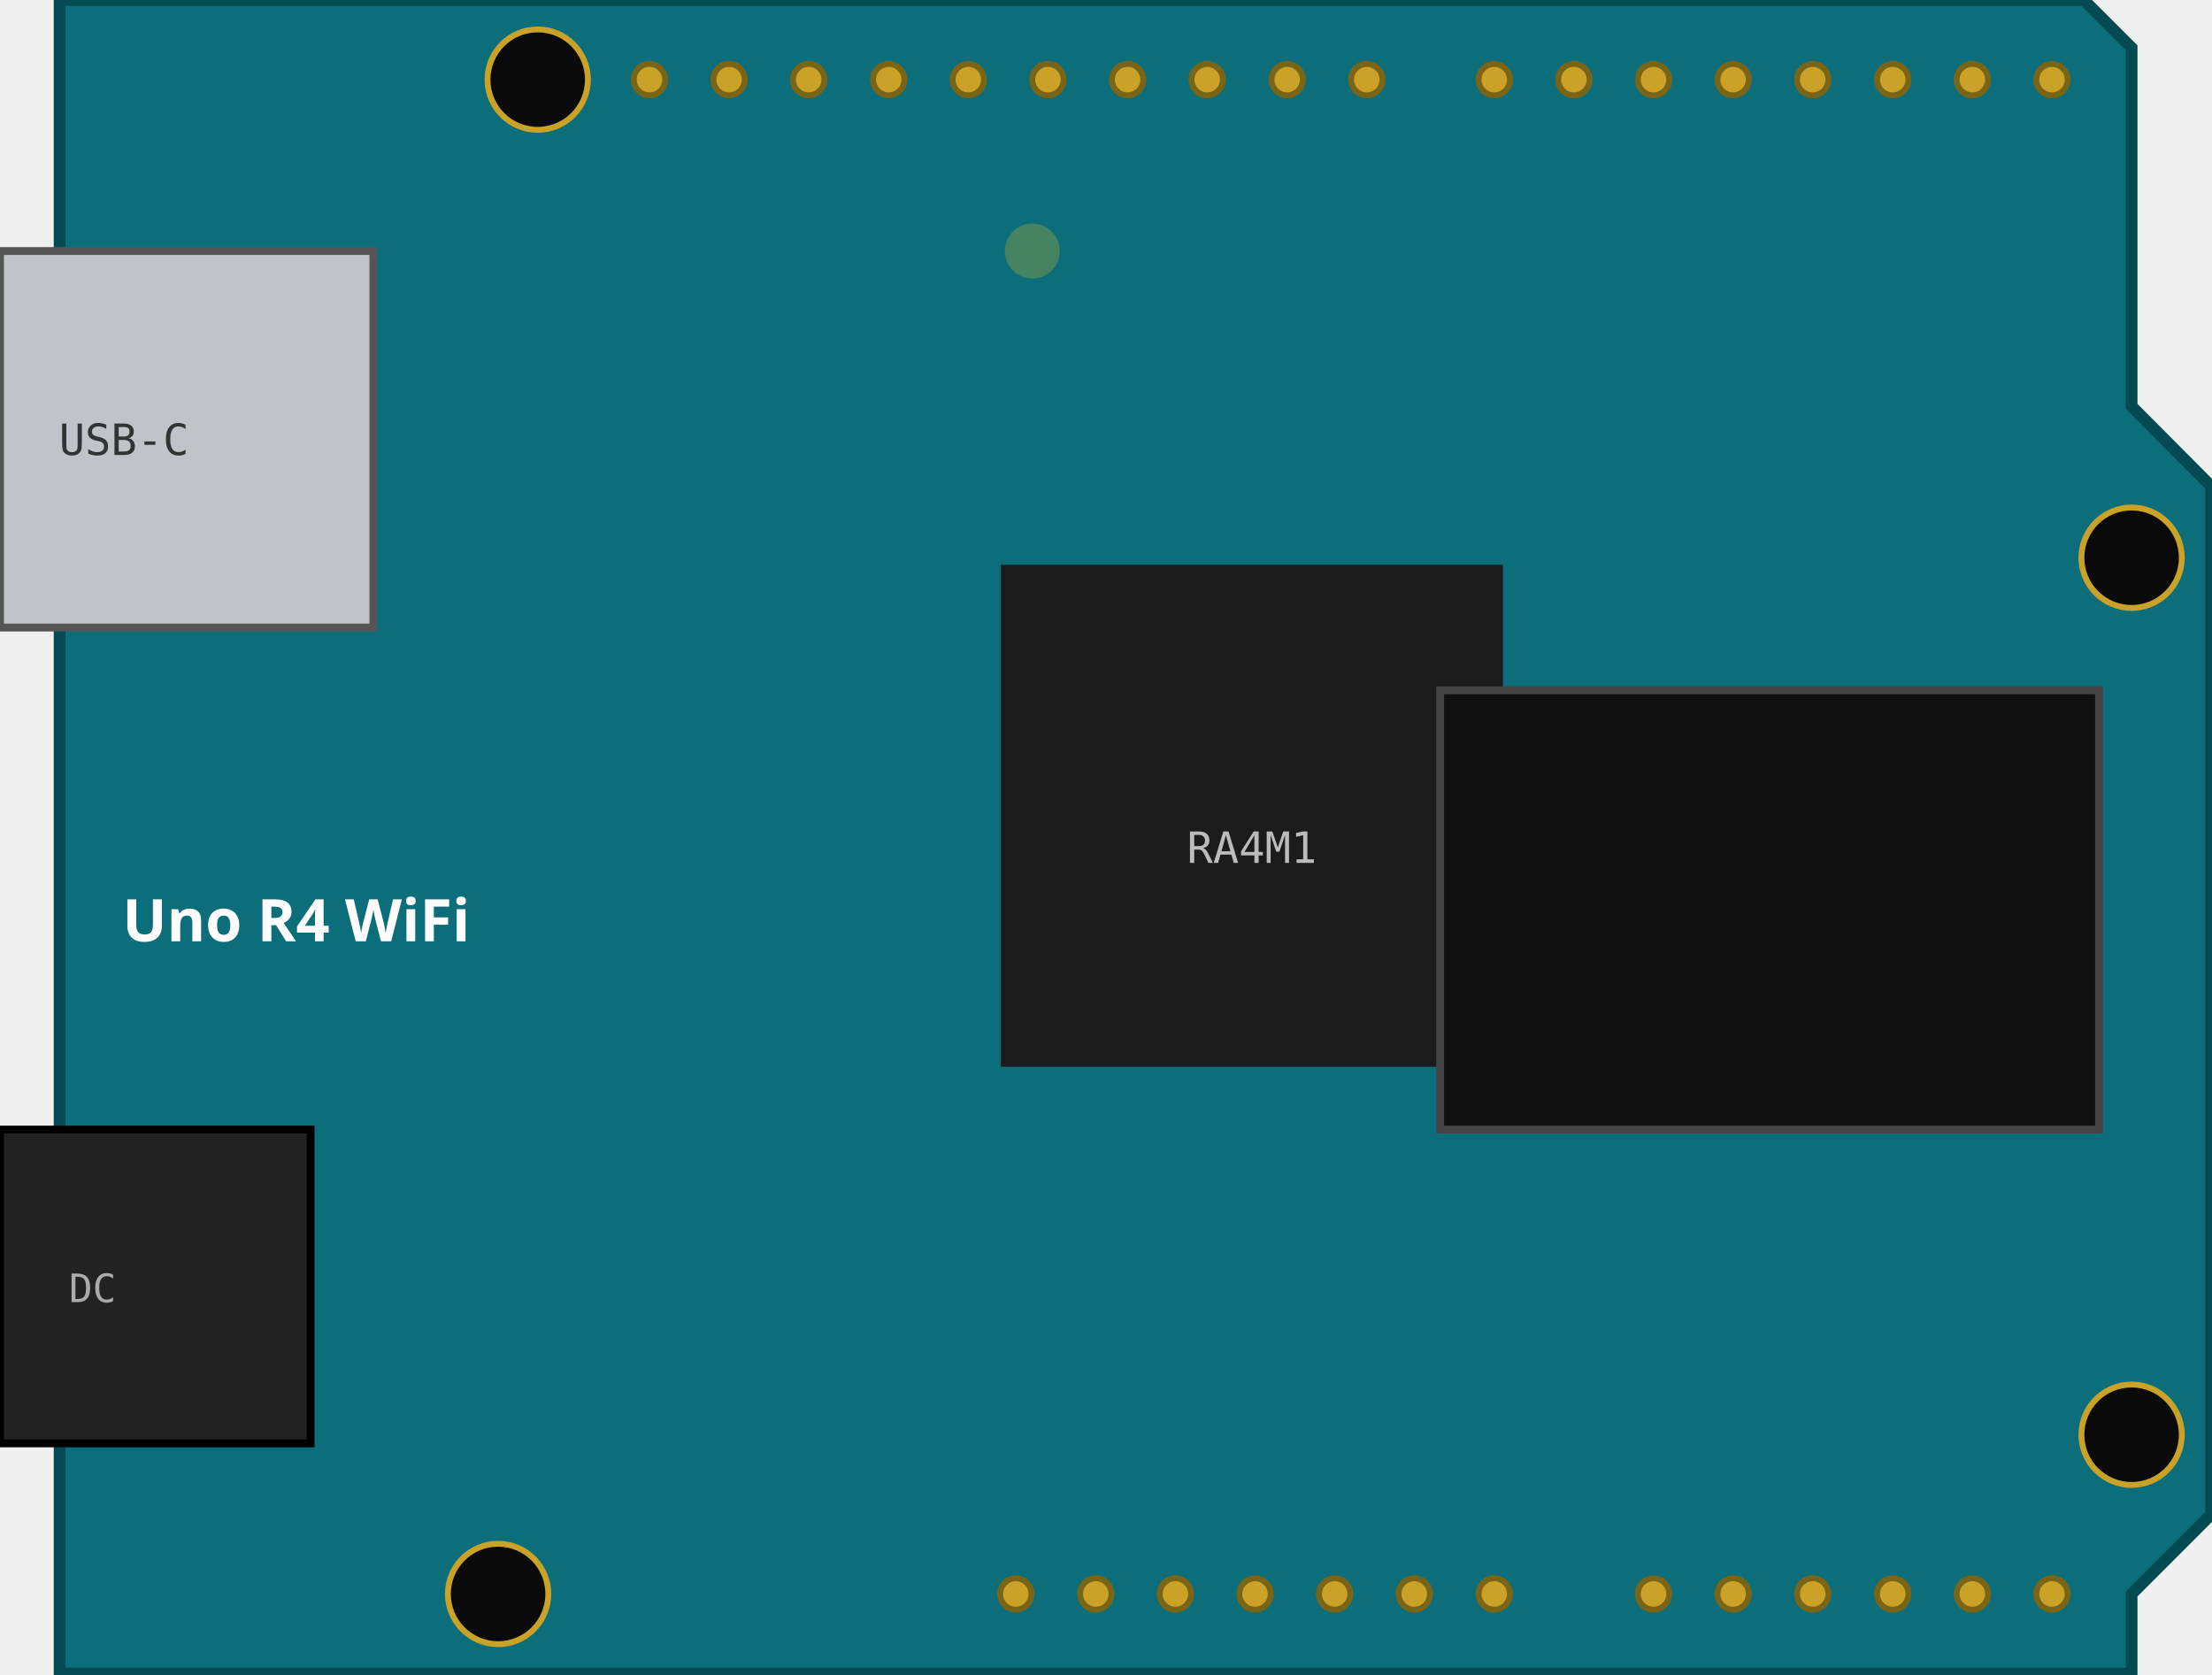
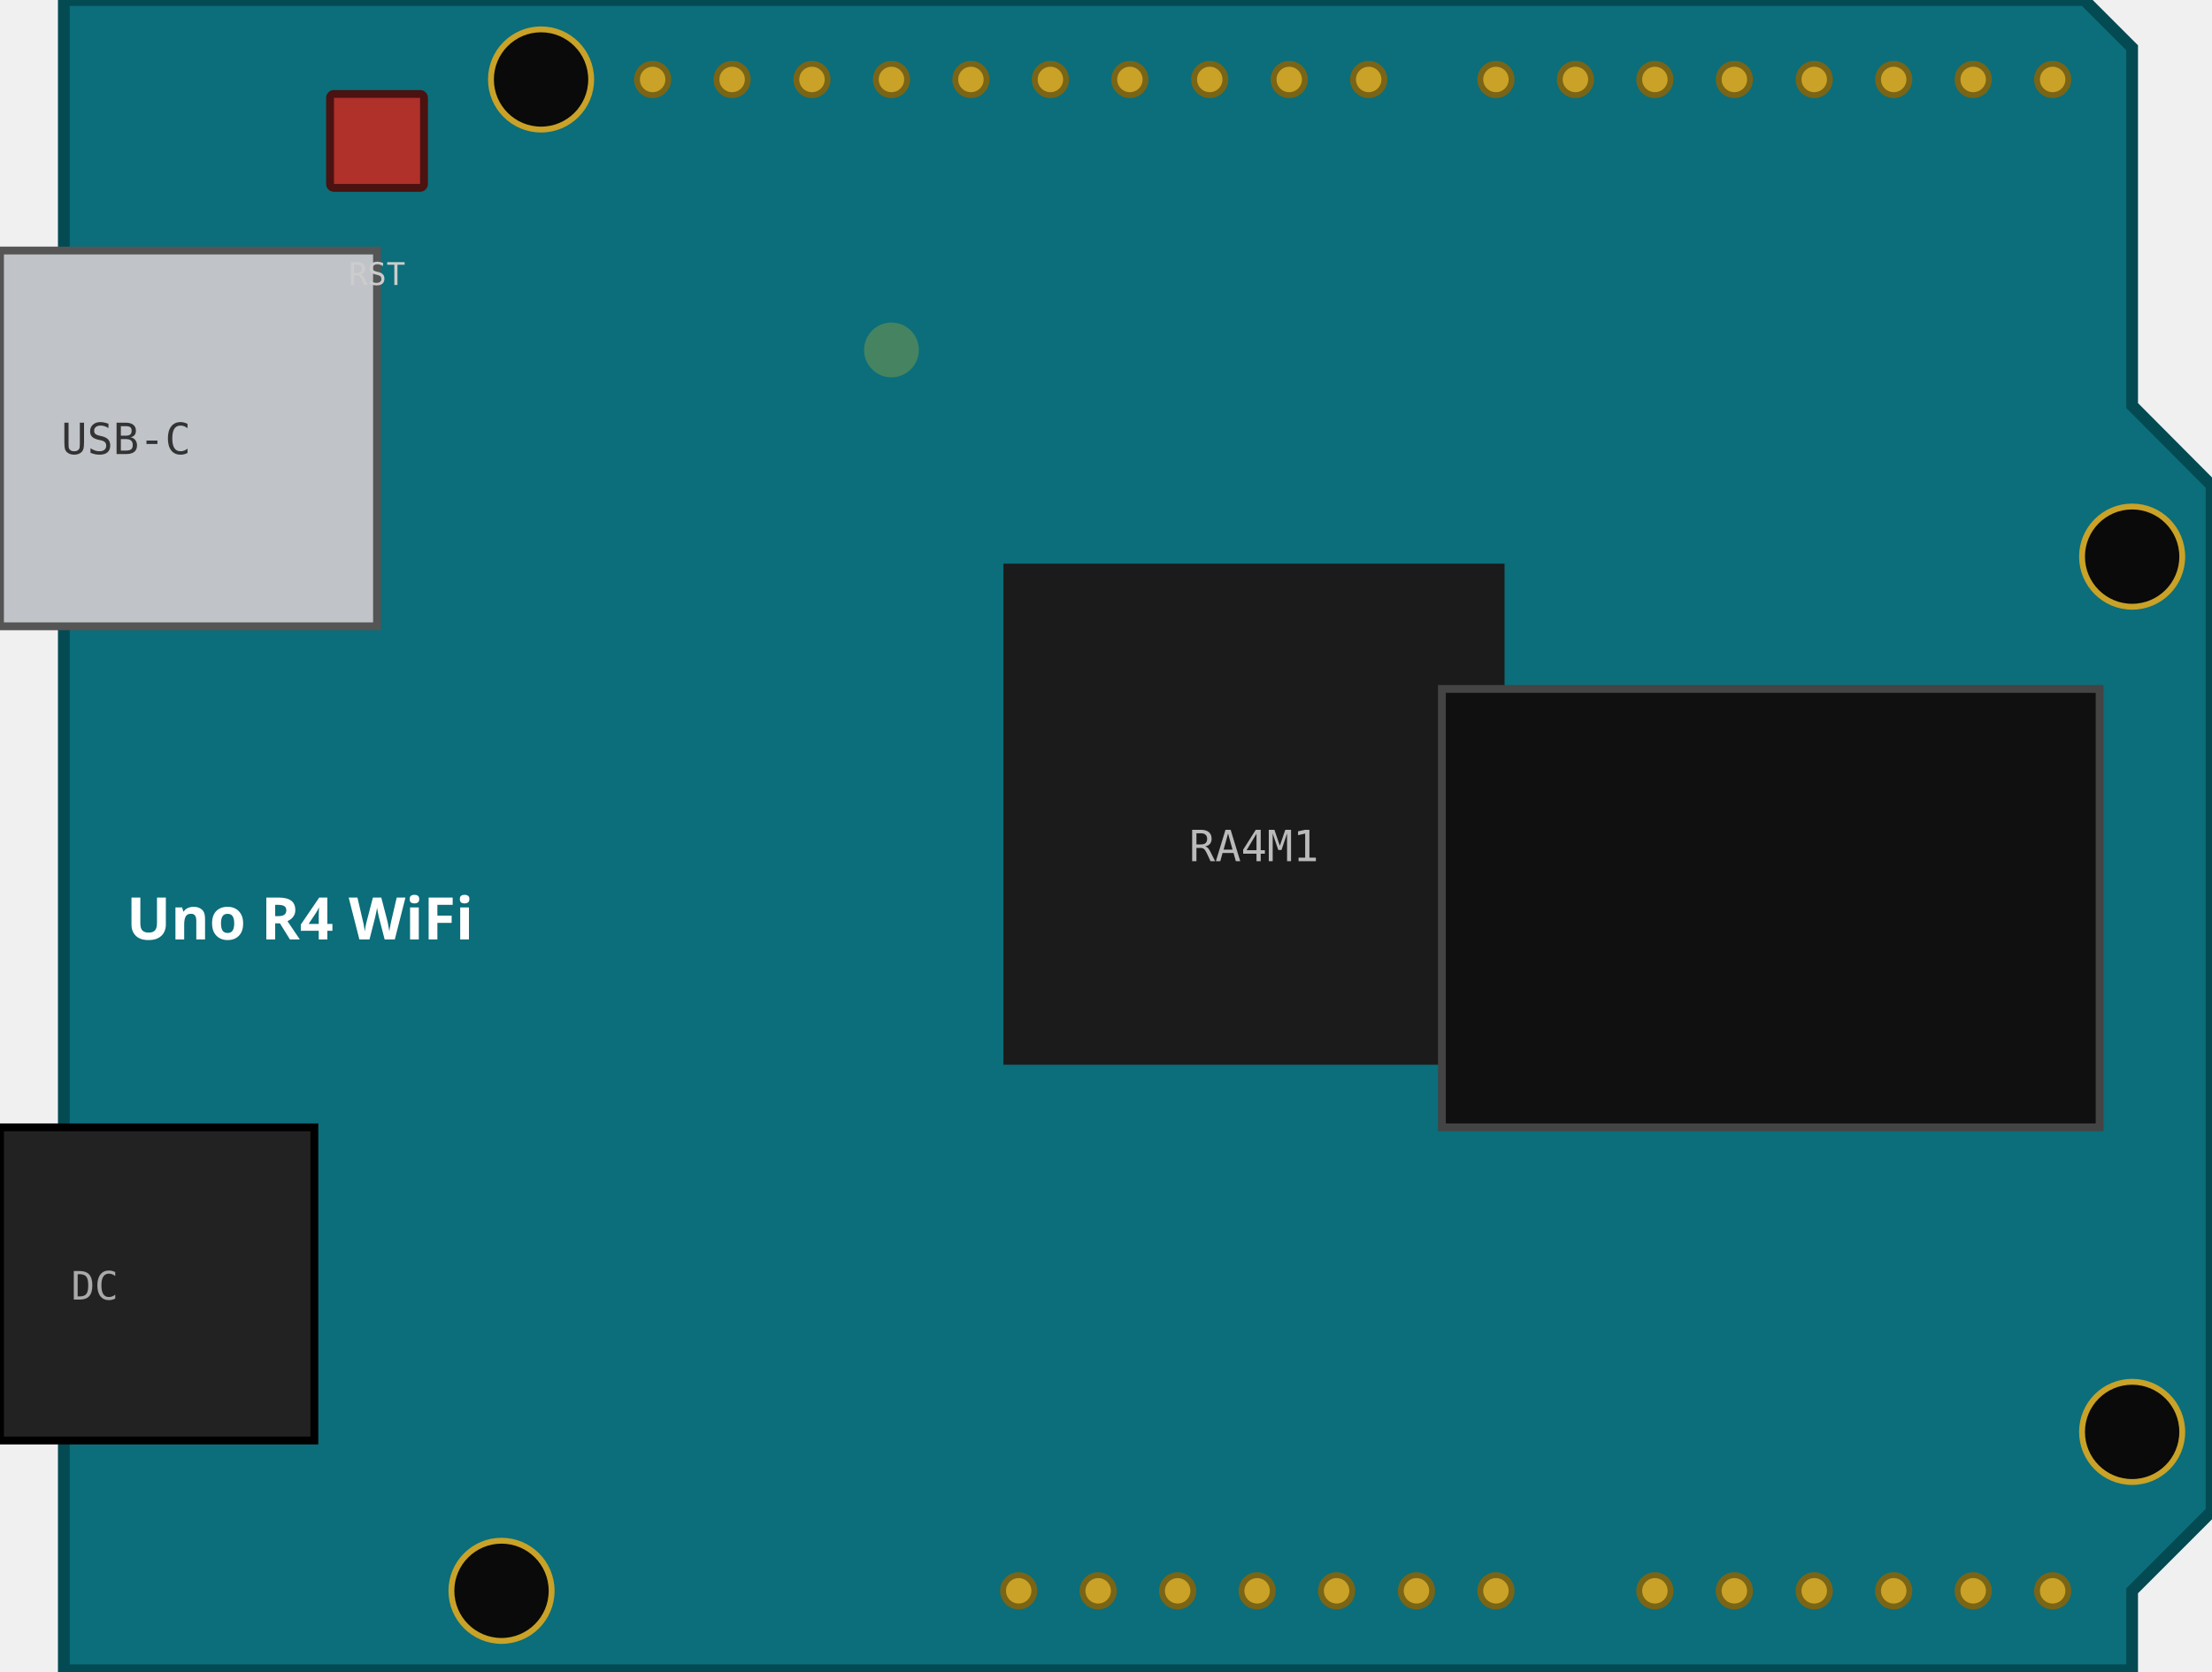
- <svg xmlns="http://www.w3.org/2000/svg" width="564" height="427" viewBox="0 0 564 427">
-   <polygon points="15.2,0.0 531.3,0.0 543.5,12.2 543.5,103.6 563.8,124.0 563.8,386.1 543.5,406.4 543.5,426.7 15.2,426.7" fill="#0b6e7a" stroke="#034a52" stroke-width="3" />
-   <rect x="0" y="64" width="95.2" height="96" fill="#c0c4c8" stroke="#555" stroke-width="2" />
-   <text x="31.6" y="116" text-anchor="middle" font-family="monospace" font-size="11" fill="#333">USB-C</text>
-   <rect x="0" y="288" width="79.2" height="80" fill="#222" stroke="#000" stroke-width="2" />
-   <text x="23.6" y="332" text-anchor="middle" font-family="monospace" font-size="10" fill="#aaa">DC</text>
-   <rect x="255.2" y="144" width="128" height="128" fill="#1b1b1b" />
-   <text x="319.2" y="220" text-anchor="middle" font-family="monospace" font-size="11" fill="#bbb">RA4M1</text>
-   <rect x="367.2" y="176" width="168" height="112" fill="#101010" stroke="#444" stroke-width="2" />
-   <text x="31.2" y="240" font-family="sans-serif" font-size="15" font-weight="bold" fill="#fff">Uno R4 WiFi</text>
-   <circle id="led" cx="263.2" cy="64" r="7" fill="#f5c518" opacity="0.25" />
-   <circle cx="127.0" cy="406.4" r="12.8" fill="#0a0a0a" stroke="#c9a227" stroke-width="1.5" />
-   <circle cx="137.1" cy="20.3" r="12.8" fill="#0a0a0a" stroke="#c9a227" stroke-width="1.5" />
-   <circle cx="543.5" cy="142.2" r="12.8" fill="#0a0a0a" stroke="#c9a227" stroke-width="1.5" />
-   <circle cx="543.5" cy="365.8" r="12.8" fill="#0a0a0a" stroke="#c9a227" stroke-width="1.5" />
-   <circle cx="165.6" cy="20.3" r="4" fill="#c9a227" stroke="#7a6416" stroke-width="1.5" />
-   <circle cx="185.9" cy="20.3" r="4" fill="#c9a227" stroke="#7a6416" stroke-width="1.5" />
-   <circle cx="206.2" cy="20.3" r="4" fill="#c9a227" stroke="#7a6416" stroke-width="1.5" />
-   <circle cx="226.6" cy="20.3" r="4" fill="#c9a227" stroke="#7a6416" stroke-width="1.5" />
-   <circle cx="246.9" cy="20.3" r="4" fill="#c9a227" stroke="#7a6416" stroke-width="1.5" />
-   <circle cx="267.2" cy="20.3" r="4" fill="#c9a227" stroke="#7a6416" stroke-width="1.5" />
-   <circle cx="287.5" cy="20.3" r="4" fill="#c9a227" stroke="#7a6416" stroke-width="1.5" />
-   <circle cx="307.8" cy="20.3" r="4" fill="#c9a227" stroke="#7a6416" stroke-width="1.5" />
-   <circle cx="328.2" cy="20.3" r="4" fill="#c9a227" stroke="#7a6416" stroke-width="1.5" />
-   <circle cx="348.5" cy="20.3" r="4" fill="#c9a227" stroke="#7a6416" stroke-width="1.5" />
-   <circle cx="381" cy="20.3" r="4" fill="#c9a227" stroke="#7a6416" stroke-width="1.5" />
-   <circle cx="401.3" cy="20.3" r="4" fill="#c9a227" stroke="#7a6416" stroke-width="1.5" />
-   <circle cx="421.6" cy="20.3" r="4" fill="#c9a227" stroke="#7a6416" stroke-width="1.5" />
-   <circle cx="441.9" cy="20.3" r="4" fill="#c9a227" stroke="#7a6416" stroke-width="1.5" />
-   <circle cx="462.2" cy="20.3" r="4" fill="#c9a227" stroke="#7a6416" stroke-width="1.5" />
-   <circle cx="482.6" cy="20.3" r="4" fill="#c9a227" stroke="#7a6416" stroke-width="1.5" />
-   <circle cx="502.9" cy="20.3" r="4" fill="#c9a227" stroke="#7a6416" stroke-width="1.5" />
-   <circle cx="523.2" cy="20.3" r="4" fill="#c9a227" stroke="#7a6416" stroke-width="1.5" />
-   <circle cx="259" cy="406.4" r="4" fill="#c9a227" stroke="#7a6416" stroke-width="1.5" />
-   <circle cx="279.4" cy="406.4" r="4" fill="#c9a227" stroke="#7a6416" stroke-width="1.5" />
-   <circle cx="299.7" cy="406.4" r="4" fill="#c9a227" stroke="#7a6416" stroke-width="1.5" />
-   <circle cx="320" cy="406.4" r="4" fill="#c9a227" stroke="#7a6416" stroke-width="1.5" />
-   <circle cx="340.3" cy="406.4" r="4" fill="#c9a227" stroke="#7a6416" stroke-width="1.5" />
-   <circle cx="360.6" cy="406.4" r="4" fill="#c9a227" stroke="#7a6416" stroke-width="1.5" />
-   <circle cx="381" cy="406.4" r="4" fill="#c9a227" stroke="#7a6416" stroke-width="1.5" />
-   <circle cx="421.6" cy="406.4" r="4" fill="#c9a227" stroke="#7a6416" stroke-width="1.5" />
-   <circle cx="441.9" cy="406.4" r="4" fill="#c9a227" stroke="#7a6416" stroke-width="1.5" />
-   <circle cx="462.2" cy="406.4" r="4" fill="#c9a227" stroke="#7a6416" stroke-width="1.5" />
-   <circle cx="482.6" cy="406.4" r="4" fill="#c9a227" stroke="#7a6416" stroke-width="1.5" />
-   <circle cx="502.9" cy="406.4" r="4" fill="#c9a227" stroke="#7a6416" stroke-width="1.5" />
-   <circle cx="523.2" cy="406.4" r="4" fill="#c9a227" stroke="#7a6416" stroke-width="1.5" />
+ <svg xmlns="http://www.w3.org/2000/svg" width="565" height="427" viewBox="0 0 565 427">
+   <polygon points="16.3,0.0 532.4,0.0 544.6,12.2 544.6,103.6 564.9,124.0 564.9,386.1 544.6,406.4 544.6,426.7 16.3,426.7" fill="#0b6e7a" stroke="#034a52" stroke-width="3" />
+   <rect x="0" y="64" width="96.3" height="96" fill="#c0c4c8" stroke="#555" stroke-width="2" />
+   <text x="32.2" y="116" text-anchor="middle" font-family="monospace" font-size="11" fill="#333">USB-C</text>
+   <rect x="0" y="288" width="80.3" height="80" fill="#222" stroke="#000" stroke-width="2" />
+   <text x="24.2" y="332" text-anchor="middle" font-family="monospace" font-size="10" fill="#aaa">DC</text>
+   <rect x="256.3" y="144" width="128" height="128" fill="#1b1b1b" />
+   <text x="320.3" y="220" text-anchor="middle" font-family="monospace" font-size="11" fill="#bbb">RA4M1</text>
+   <rect x="368.3" y="176" width="168" height="112" fill="#101010" stroke="#444" stroke-width="2" />
+   <text x="32.3" y="240" font-family="sans-serif" font-size="15" font-weight="bold" fill="#fff">Uno R4 WiFi</text>
+   <circle id="led" cx="227.7" cy="89.4" r="7" fill="#f5c518" opacity="0.25" />
+   <rect x="84.3" y="24" width="24" height="24" rx="1" fill="#b0302a" stroke="#4a1210" stroke-width="2" />
+   <text x="96.3" y="72.8" text-anchor="middle" font-family="monospace" font-size="8" fill="#ccc">RST</text>
+   <circle cx="128.1" cy="406.4" r="12.8" fill="#0a0a0a" stroke="#c9a227" stroke-width="1.5" />
+   <circle cx="138.2" cy="20.3" r="12.8" fill="#0a0a0a" stroke="#c9a227" stroke-width="1.5" />
+   <circle cx="544.6" cy="142.2" r="12.8" fill="#0a0a0a" stroke="#c9a227" stroke-width="1.5" />
+   <circle cx="544.6" cy="365.8" r="12.8" fill="#0a0a0a" stroke="#c9a227" stroke-width="1.5" />
+   <circle cx="166.7" cy="20.3" r="4" fill="#c9a227" stroke="#7a6416" stroke-width="1.5" />
+   <circle cx="187" cy="20.3" r="4" fill="#c9a227" stroke="#7a6416" stroke-width="1.5" />
+   <circle cx="207.4" cy="20.3" r="4" fill="#c9a227" stroke="#7a6416" stroke-width="1.5" />
+   <circle cx="227.7" cy="20.3" r="4" fill="#c9a227" stroke="#7a6416" stroke-width="1.5" />
+   <circle cx="248" cy="20.3" r="4" fill="#c9a227" stroke="#7a6416" stroke-width="1.5" />
+   <circle cx="268.3" cy="20.3" r="4" fill="#c9a227" stroke="#7a6416" stroke-width="1.5" />
+   <circle cx="288.6" cy="20.3" r="4" fill="#c9a227" stroke="#7a6416" stroke-width="1.5" />
+   <circle cx="309" cy="20.3" r="4" fill="#c9a227" stroke="#7a6416" stroke-width="1.5" />
+   <circle cx="329.3" cy="20.3" r="4" fill="#c9a227" stroke="#7a6416" stroke-width="1.5" />
+   <circle cx="349.6" cy="20.3" r="4" fill="#c9a227" stroke="#7a6416" stroke-width="1.5" />
+   <circle cx="382.1" cy="20.3" r="4" fill="#c9a227" stroke="#7a6416" stroke-width="1.5" />
+   <circle cx="402.4" cy="20.3" r="4" fill="#c9a227" stroke="#7a6416" stroke-width="1.5" />
+   <circle cx="422.7" cy="20.3" r="4" fill="#c9a227" stroke="#7a6416" stroke-width="1.5" />
+   <circle cx="443" cy="20.3" r="4" fill="#c9a227" stroke="#7a6416" stroke-width="1.5" />
+   <circle cx="463.4" cy="20.3" r="4" fill="#c9a227" stroke="#7a6416" stroke-width="1.5" />
+   <circle cx="483.7" cy="20.3" r="4" fill="#c9a227" stroke="#7a6416" stroke-width="1.5" />
+   <circle cx="504" cy="20.3" r="4" fill="#c9a227" stroke="#7a6416" stroke-width="1.5" />
+   <circle cx="524.3" cy="20.3" r="4" fill="#c9a227" stroke="#7a6416" stroke-width="1.5" />
+   <circle cx="260.2" cy="406.4" r="4" fill="#c9a227" stroke="#7a6416" stroke-width="1.5" />
+   <circle cx="280.5" cy="406.4" r="4" fill="#c9a227" stroke="#7a6416" stroke-width="1.5" />
+   <circle cx="300.8" cy="406.4" r="4" fill="#c9a227" stroke="#7a6416" stroke-width="1.5" />
+   <circle cx="321.1" cy="406.4" r="4" fill="#c9a227" stroke="#7a6416" stroke-width="1.5" />
+   <circle cx="341.4" cy="406.4" r="4" fill="#c9a227" stroke="#7a6416" stroke-width="1.5" />
+   <circle cx="361.8" cy="406.4" r="4" fill="#c9a227" stroke="#7a6416" stroke-width="1.5" />
+   <circle cx="382.1" cy="406.4" r="4" fill="#c9a227" stroke="#7a6416" stroke-width="1.5" />
+   <circle cx="422.7" cy="406.4" r="4" fill="#c9a227" stroke="#7a6416" stroke-width="1.5" />
+   <circle cx="443" cy="406.4" r="4" fill="#c9a227" stroke="#7a6416" stroke-width="1.5" />
+   <circle cx="463.4" cy="406.4" r="4" fill="#c9a227" stroke="#7a6416" stroke-width="1.5" />
+   <circle cx="483.7" cy="406.4" r="4" fill="#c9a227" stroke="#7a6416" stroke-width="1.5" />
+   <circle cx="504" cy="406.4" r="4" fill="#c9a227" stroke="#7a6416" stroke-width="1.5" />
+   <circle cx="524.3" cy="406.4" r="4" fill="#c9a227" stroke="#7a6416" stroke-width="1.5" />
</svg>
